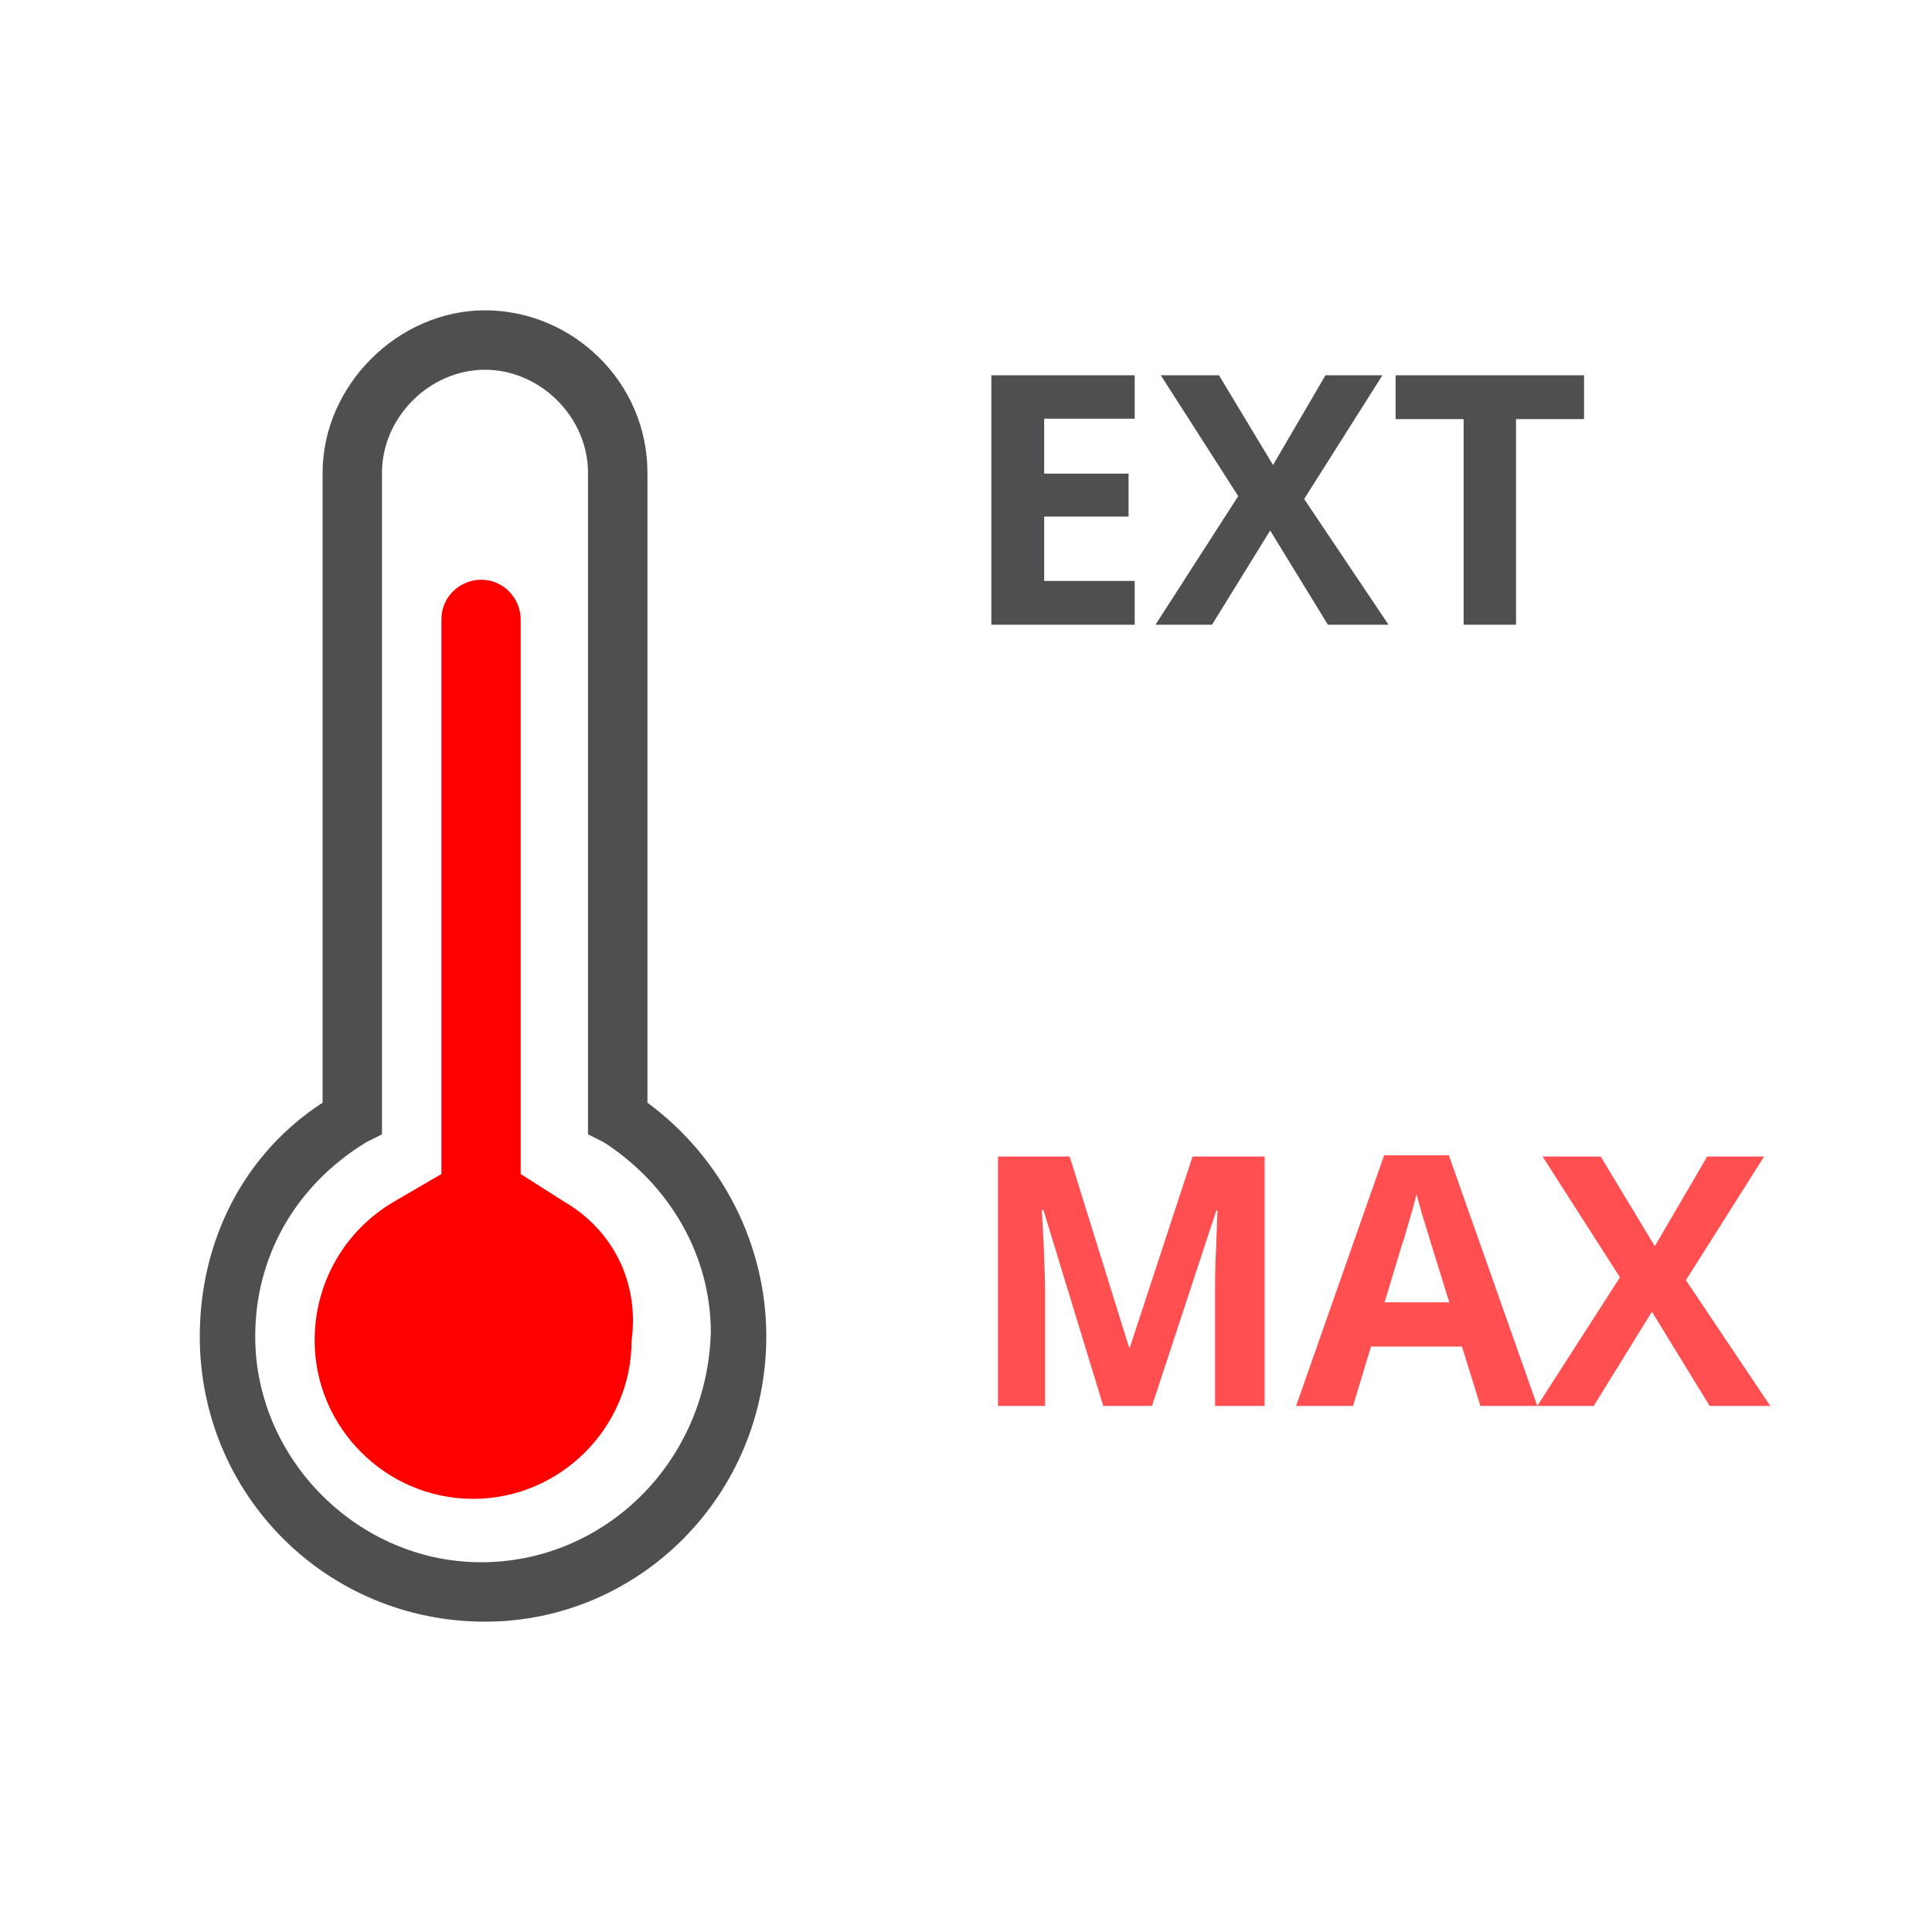
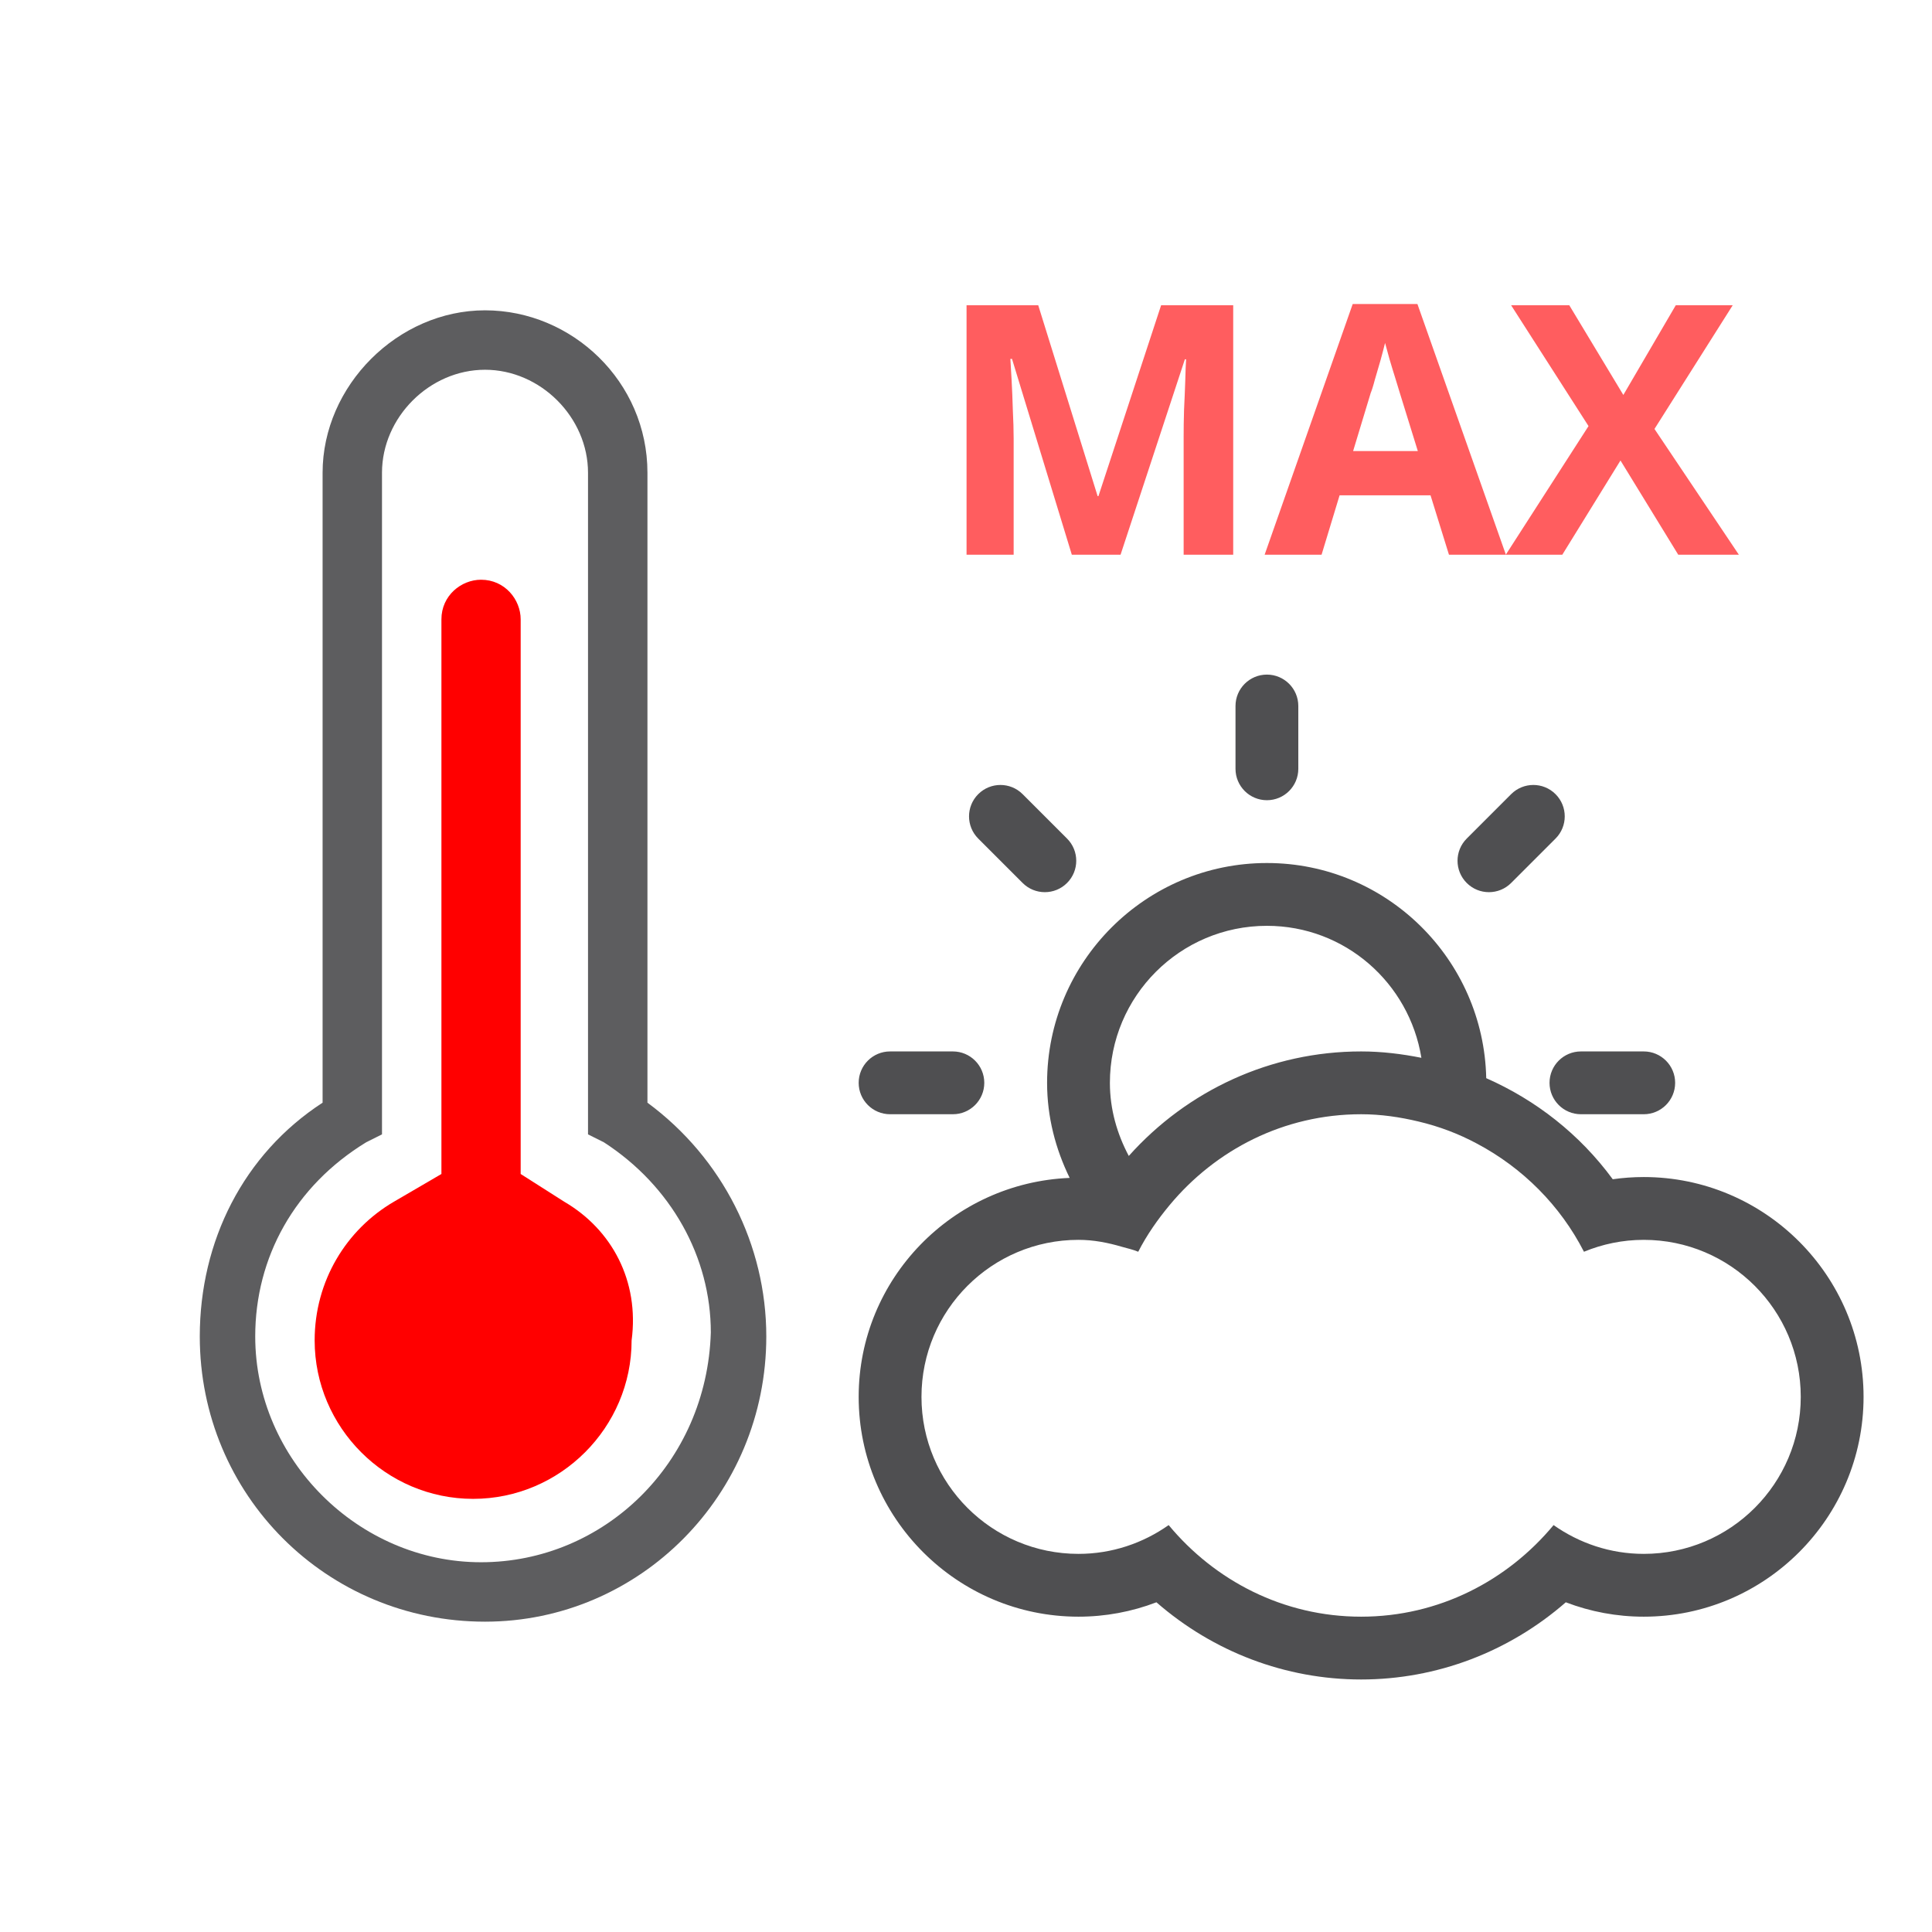
<svg xmlns="http://www.w3.org/2000/svg" version="1.0" id="Capa_1" x="0px" y="0px" viewBox="0 0 73.7 73.7" style="enable-background:new 0 0 73.7 73.7;" xml:space="preserve">
  <defs id="defs1780" />
  <style type="text/css" id="style1747">
	.st0{fill:#4F4F51;}
</style>
-   <path style="fill:#4f4f51;stroke-width:1.511" id="path1767" d="M 29.232,50.981 C 29.232,47.505 27.569,44.18 24.698,42.064 V 18.034 C 24.698,14.559 21.827,11.838 18.502,11.838 15.177,11.838 12.306,14.71 12.306,18.034 V 42.064 C 9.283,44.029 7.621,47.353 7.621,50.981 7.621,57.026 12.457,61.862 18.502,61.862 24.396,61.862 29.232,57.026 29.232,50.981 Z M 18.351,59.595 C 13.666,59.595 9.736,55.666 9.736,50.981 9.736,47.958 11.248,45.238 13.968,43.575 L 14.572,43.273 V 18.034 C 14.572,15.919 16.386,14.105 18.502,14.105 20.618,14.105 22.431,15.919 22.431,18.034 V 43.273 L 23.036,43.575 C 25.605,45.238 27.116,47.958 27.116,50.829 26.965,55.817 23.036,59.595 18.351,59.595 Z" class="st0" />
+   <path style="fill:#4f4f51;stroke-width:1.511;opacity:0.92" id="path1767" d="M 29.232,50.981 C 29.232,47.505 27.569,44.18 24.698,42.064 V 18.034 C 24.698,14.559 21.827,11.838 18.502,11.838 15.177,11.838 12.306,14.71 12.306,18.034 V 42.064 C 9.283,44.029 7.621,47.353 7.621,50.981 7.621,57.026 12.457,61.862 18.502,61.862 24.396,61.862 29.232,57.026 29.232,50.981 Z M 18.351,59.595 C 13.666,59.595 9.736,55.666 9.736,50.981 9.736,47.958 11.248,45.238 13.968,43.575 L 14.572,43.273 V 18.034 C 14.572,15.919 16.386,14.105 18.502,14.105 20.618,14.105 22.431,15.919 22.431,18.034 V 43.273 L 23.036,43.575 C 25.605,45.238 27.116,47.958 27.116,50.829 26.965,55.817 23.036,59.595 18.351,59.595 Z" class="st0" />
  <path style="fill:#ff0000;stroke-width:1.511" id="path1769" d="M 21.524,45.842 19.862,44.784 V 23.626 C 19.862,22.871 19.257,22.115 18.351,22.115 17.595,22.115 16.839,22.719 16.839,23.626 V 44.784 L 15.026,45.842 C 13.212,46.9 12.003,48.865 12.003,51.132 12.003,54.456 14.724,57.177 18.048,57.177 21.373,57.177 24.094,54.456 24.094,51.132 24.396,48.865 23.338,46.9 21.524,45.842 Z" class="st0" />
-   <text xml:space="preserve" style="font-style:normal;font-variant:normal;font-weight:600;font-stretch:normal;font-size:13.333px;line-height:1.25;font-family:Poppins;-inkscape-font-specification:'Poppins, Semi-Bold';font-variant-ligatures:normal;font-variant-caps:normal;font-variant-numeric:normal;font-feature-settings:normal;text-align:start;letter-spacing:0px;word-spacing:0px;writing-mode:lr-tb;text-anchor:start;fill:#4f4f51;fill-opacity:1;stroke:none" x="36.613" y="23.832" id="text829">
-     <tspan id="tspan859" x="36.613" y="23.832">EXT</tspan>
-   </text>
  <text id="text33" y="38.029" x="36.485" style="font-style:normal;font-variant:normal;font-weight:600;font-stretch:normal;font-size:13.333px;line-height:1.25;font-family:Poppins;-inkscape-font-specification:'Poppins, Semi-Bold';font-variant-ligatures:normal;font-variant-caps:normal;font-variant-numeric:normal;font-feature-settings:normal;text-align:start;letter-spacing:0px;word-spacing:0px;writing-mode:lr-tb;text-anchor:start;fill:#4f4f51;fill-opacity:1;stroke:none" xml:space="preserve">
    <tspan y="48.761" x="36.485" id="tspan31" />
  </text>
-   <text xml:space="preserve" style="font-style:normal;font-variant:normal;font-weight:600;font-stretch:normal;font-size:13.333px;line-height:1.25;font-family:Poppins;-inkscape-font-specification:'Poppins, Semi-Bold';font-variant-ligatures:normal;font-variant-caps:normal;font-variant-numeric:normal;font-feature-settings:normal;text-align:start;letter-spacing:0px;word-spacing:0px;writing-mode:lr-tb;text-anchor:start;fill:#4f4f51;fill-opacity:1;stroke:none" x="36.869" y="53.633" id="text37">
-     <tspan id="tspan35" x="36.869" y="53.633" style="fill:#ff4f51;fill-opacity:1">MAX</tspan>
+   <text xml:space="preserve" style="font-style:normal;font-variant:normal;font-weight:600;font-stretch:normal;font-size:13.333px;line-height:1.25;font-family:Poppins;-inkscape-font-specification:'Poppins, Semi-Bold';font-variant-ligatures:normal;font-variant-caps:normal;font-variant-numeric:normal;font-feature-settings:normal;text-align:start;letter-spacing:0px;word-spacing:0px;writing-mode:lr-tb;text-anchor:start;opacity:0.92;fill:#4f4f51;fill-opacity:1;stroke:none" x="35.667" y="21.158" id="text37">
+     <tspan id="tspan35" x="35.667" y="21.158" style="fill:#ff4f51;fill-opacity:1">MAX</tspan>
  </text>
  <text xml:space="preserve" style="font-style:normal;font-weight:normal;font-size:40px;line-height:1.25;font-family:sans-serif;letter-spacing:0px;word-spacing:0px;fill:#000000;fill-opacity:1;stroke:none" x="65.358" y="36.48" id="text825">
    <tspan id="tspan823" x="65.358" y="71.871" />
  </text>
+   <g id="g1749" transform="matrix(0.07486971,0,0,0.07486971,32.75587,25.73402)" style="fill:#4f4f51;fill-opacity:1;stroke:none;stroke-width:13.357;stroke-opacity:1">
+     <g id="g1747" style="fill:#4f4f51;fill-opacity:1;stroke:none;stroke-width:13.357;stroke-opacity:1">
+       <path style="fill:#4f4f51;fill-opacity:1;stroke:none;stroke-width:13.357;stroke-opacity:1" d="m 208,64 c 8.833,0 16,-7.167 16,-16 V 16 C 224,7.167 216.833,0 208,0 199.167,0 192,7.167 192,16 v 32 c 0,8.833 7.167,16 16,16 z m 124.438,42.167 22.625,-22.625 c 6.249,-6.25 6.249,-16.375 0,-22.625 -6.25,-6.25 -16.375,-6.25 -22.625,0 l -22.625,22.625 c -6.25,6.25 -6.25,16.375 0,22.625 6.249,6.25 16.375,6.25 22.625,0 z M 16,224 h 32 c 8.833,0 16,-7.167 16,-16 0,-8.833 -7.167,-16 -16,-16 H 16 c -8.833,0 -16,7.167 -16,16 0,8.833 7.167,16 16,16 z m 336,-16 c 0,8.833 7.167,16 16,16 h 32 c 8.833,0 16,-7.167 16,-16 0,-8.833 -7.167,-16 -16,-16 h -32 c -8.833,0 -16,7.167 -16,16 z M 83.541,106.167 c 6.251,6.25 16.376,6.25 22.625,0 6.251,-6.25 6.251,-16.375 0,-22.625 L 83.541,60.917 c -6.25,-6.25 -16.374,-6.25 -22.625,0 -6.25,6.25 -6.25,16.375 0,22.625 z M 400,256 c -5.312,0 -10.562,0.375 -15.792,1.125 C 367.437,234.25 345.084,216.792 319.75,205.625 318.459,145 268.938,96 208,96 146.25,96 96,146.25 96,208 c 0,17.438 4.334,33.75 11.5,48.438 C 47.875,258.875 0,307.812 0,368 c 0,61.75 50.25,112 112,112 13.688,0 27.084,-2.5 39.709,-7.333 C 180.666,497.917 217.5,512 256,512 294.542,512 331.333,497.917 360.291,472.667 372.916,477.5 386.312,480 400,480 461.75,480 512,429.75 512,368 512,306.25 461.75,256 400,256 Z M 208,128 c 39.812,0 72.562,29.167 78.708,67.25 C 276.687,193.25 266.459,192 256,192 210.062,192 167.5,211.812 137.625,245.25 131.688,234.083 128,221.542 128,208 c 0,-44.188 35.812,-80 80,-80 z m 192,320 c -17.125,0 -32.916,-5.5 -45.938,-14.667 C 330.584,461.625 295.624,480 256,480 216.375,480 181.416,461.625 157.938,433.333 144.938,442.5 129.125,448 112,448 67.812,448 32,412.188 32,368 c 0,-44.188 35.812,-80 80,-80 7.75,0 15.062,1.458 22.125,3.541 2.812,0.792 5.667,1.417 8.312,2.521 4.375,-8.562 9.875,-16.396 15.979,-23.75 C 181.792,242.188 216.562,224 256,224 c 10.125,0 19.834,1.458 29.25,3.709 10.562,2.499 20.542,6.291 29.834,11.291 23.291,12.375 42.416,31.542 54.457,55.063 C 378.938,290.188 389.209,288 400,288 c 44.188,0 80,35.812 80,80 0,44.188 -35.812,80 -80,80 z" id="path1745" />
+     </g>
+   </g>
+   <style id="style1747-3" type="text/css">
+ 	.st0{fill:#4F4F51;}
+ </style>
</svg>
